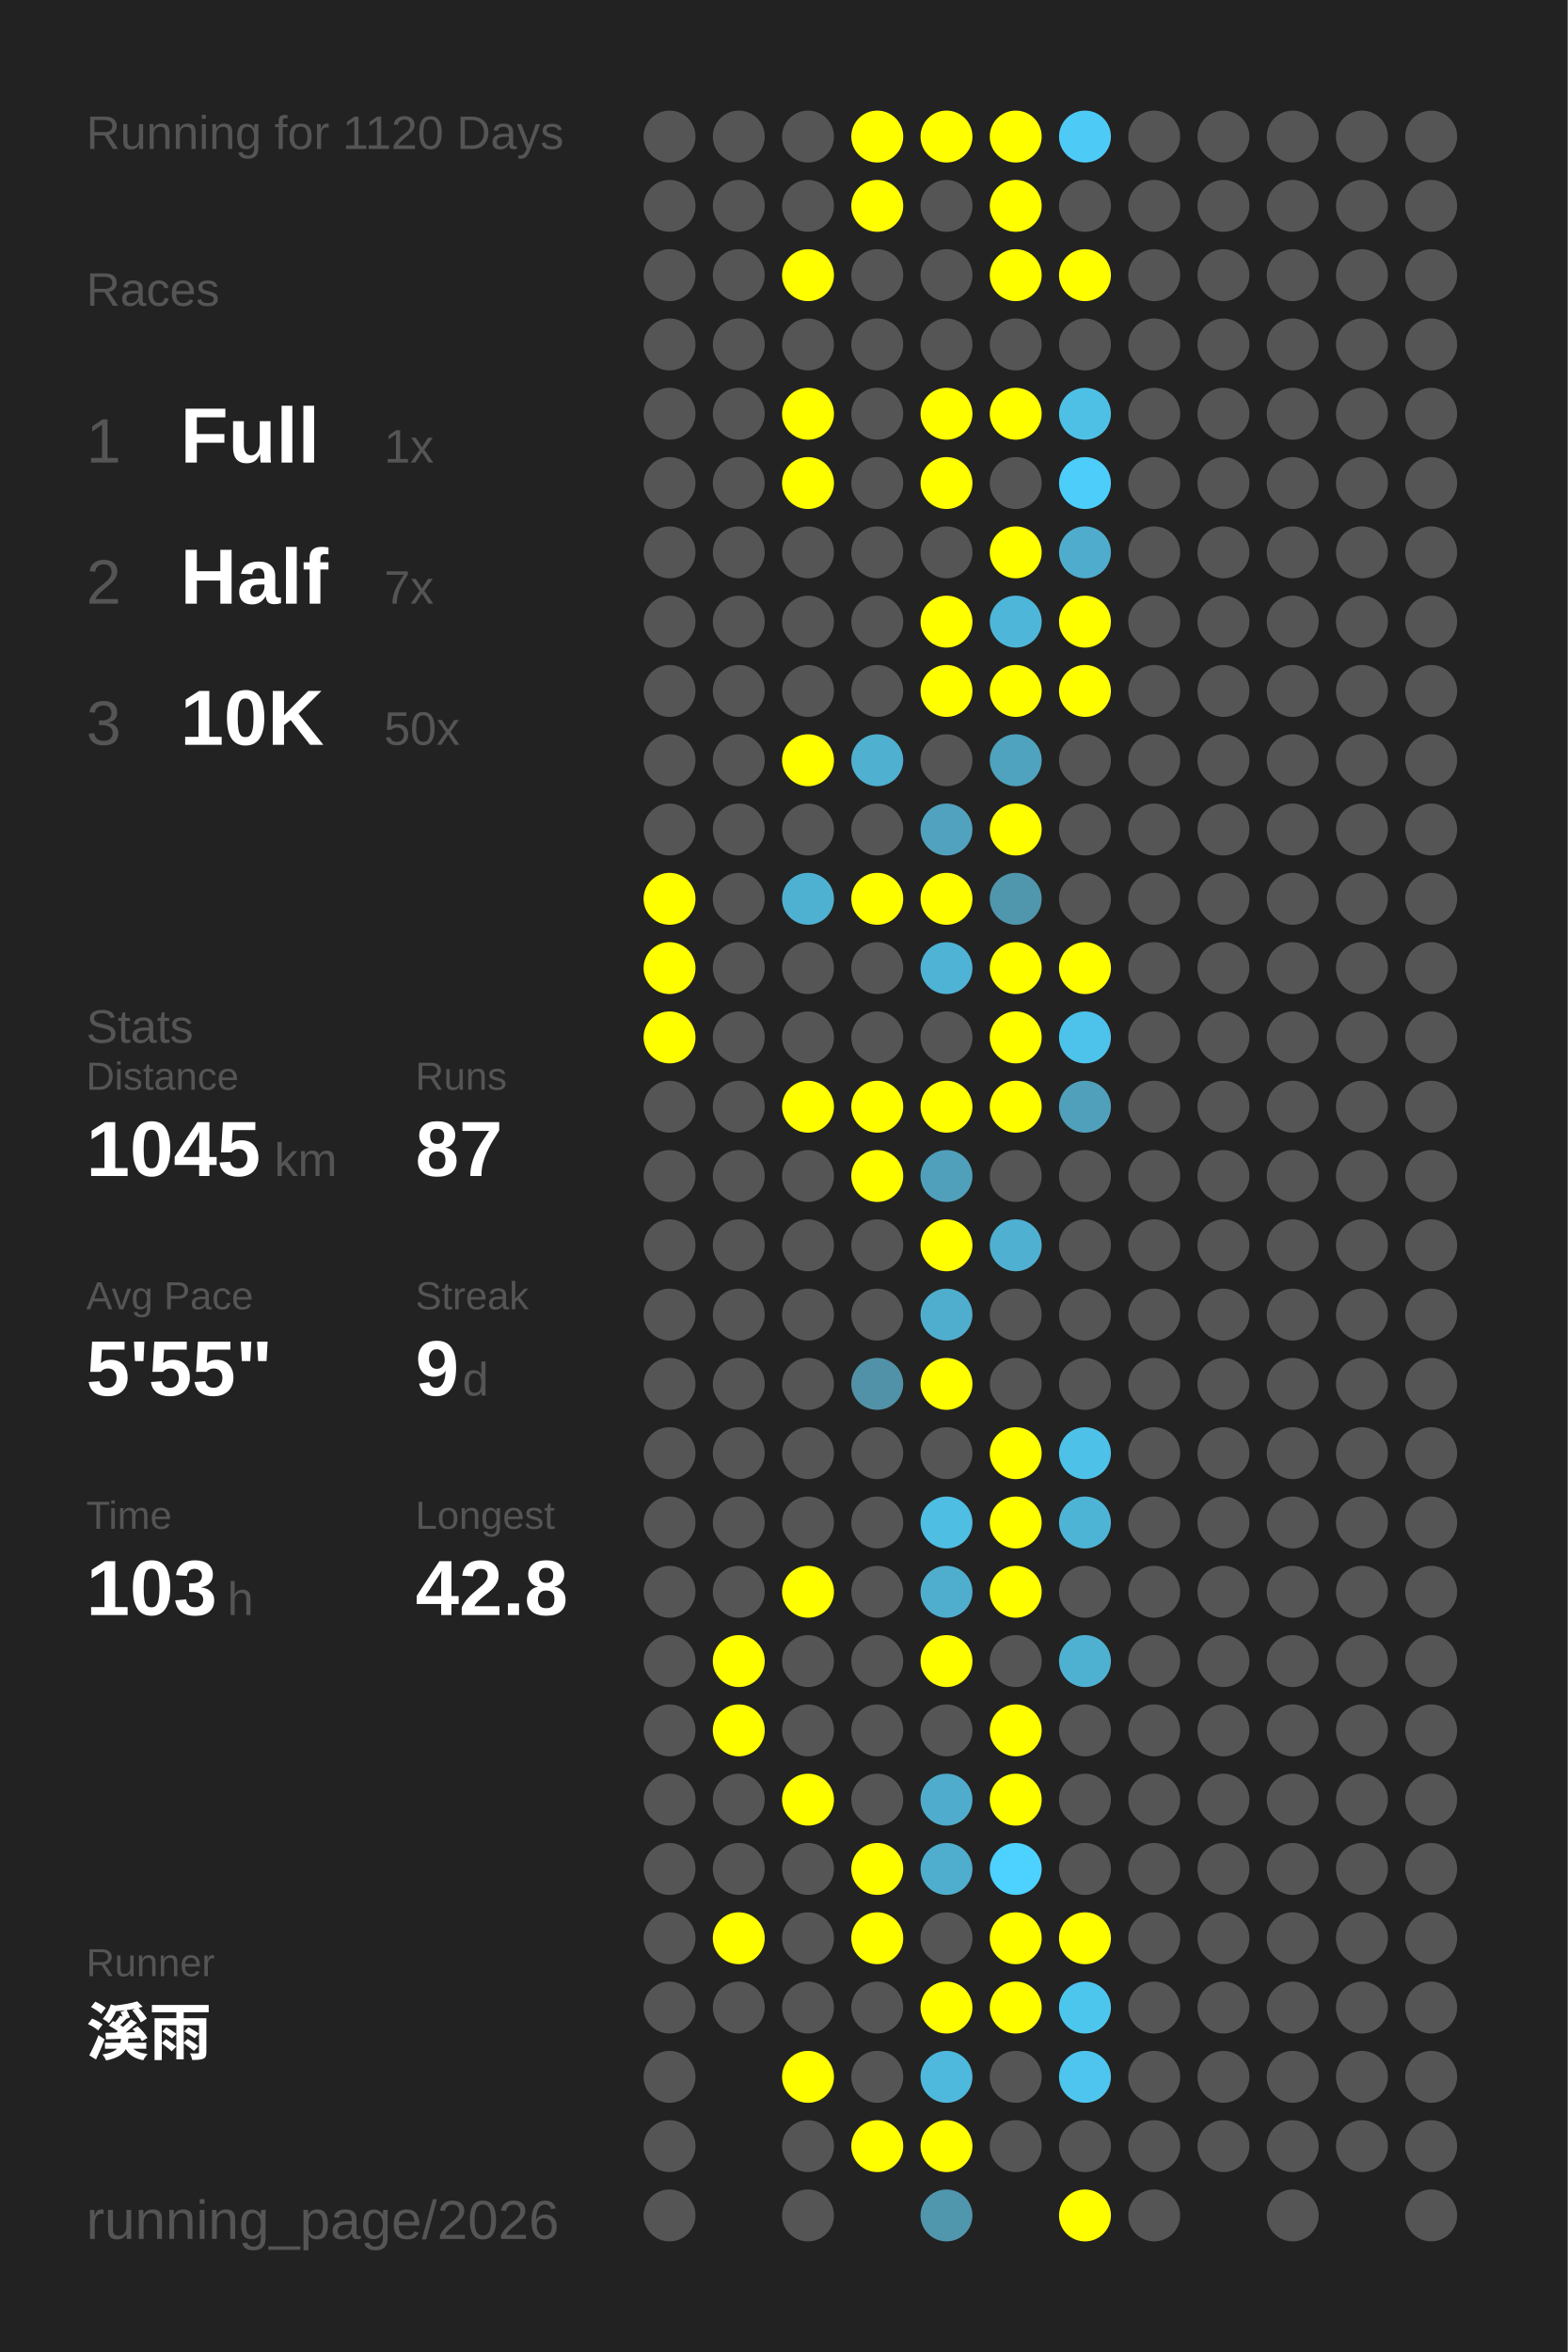
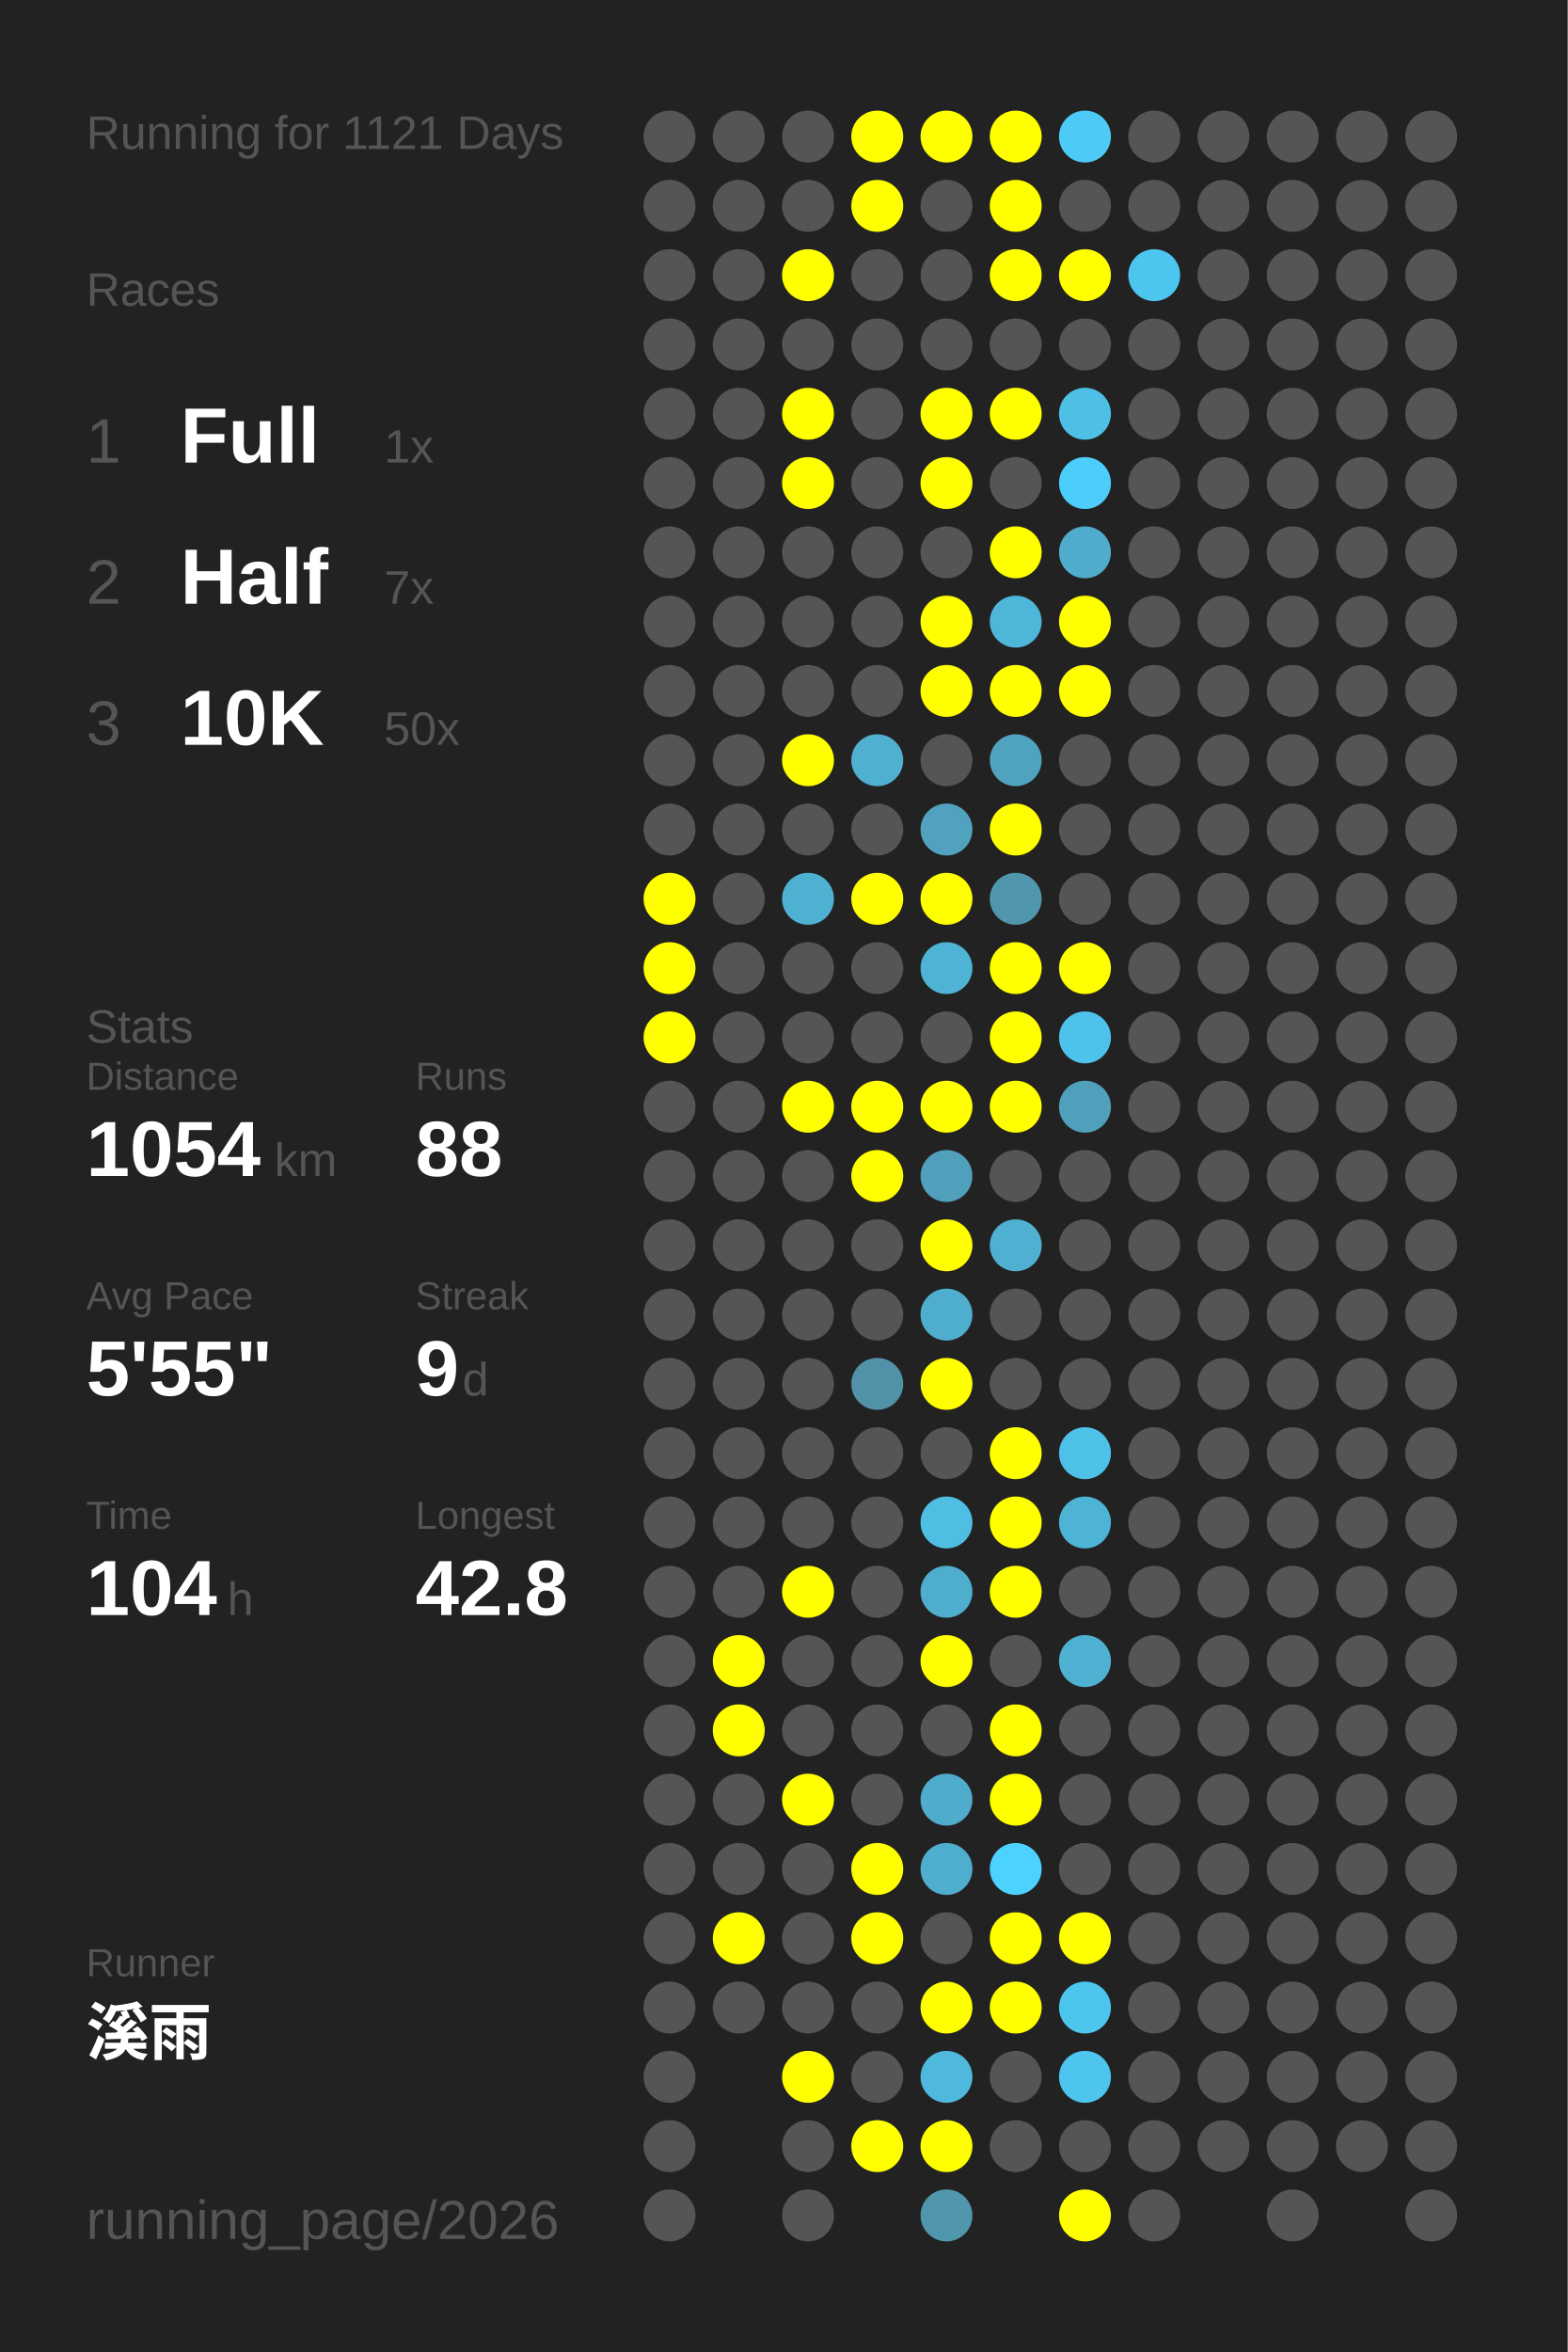
<svg xmlns="http://www.w3.org/2000/svg" baseProfile="full" height="300mm" version="1.1" viewBox="0,0,200,300" width="200mm">
  <defs />
  <rect fill="#222222" height="300" width="200" x="0" y="0" />
-   <text fill="#555555" style="font-size:6px; font-family:Arial;" x="11" y="19">Running for 1120 Days</text>
+   <text fill="#555555" style="font-size:6px; font-family:Arial;" x="11" y="19">Running for 1121 Days</text>
  <text fill="#555555" style="font-size:6px; font-family:Arial;" x="11" y="39">Races</text>
  <text fill="#555555" style="font-size:8px; font-family:Arial;" x="11" y="59">1</text>
  <text fill="#FFFFFF" style="font-size:10px; font-family:Arial; font-weight:bold;" x="23" y="59">Full</text>
  <text fill="#555555" style="font-size:6px; font-family:Arial;" x="49" y="59">1x</text>
  <text fill="#555555" style="font-size:8px; font-family:Arial;" x="11" y="77">2</text>
  <text fill="#FFFFFF" style="font-size:10px; font-family:Arial; font-weight:bold;" x="23" y="77">Half</text>
  <text fill="#555555" style="font-size:6px; font-family:Arial;" x="49" y="77">7x</text>
  <text fill="#555555" style="font-size:8px; font-family:Arial;" x="11" y="95">3</text>
  <text fill="#FFFFFF" style="font-size:10px; font-family:Arial; font-weight:bold;" x="23" y="95">10K</text>
  <text fill="#555555" style="font-size:6px; font-family:Arial;" x="49" y="95">50x</text>
  <text fill="#555555" style="font-size:6px; font-family:Arial;" x="11" y="133">Stats</text>
  <text fill="#555555" style="font-size:5px; font-family:Arial;" x="11" y="139">Distance</text>
-   <text fill="#FFFFFF" style="font-size:10px; font-family:Arial; font-weight:bold;" x="11" y="150">1045</text>
+   <text fill="#FFFFFF" style="font-size:10px; font-family:Arial; font-weight:bold;" x="11" y="150">1054</text>
  <text fill="#555555" style="font-size:6px; font-family:Arial;" x="35" y="150">km</text>
  <text fill="#555555" style="font-size:5px; font-family:Arial;" x="53" y="139">Runs</text>
-   <text fill="#FFFFFF" style="font-size:10px; font-family:Arial; font-weight:bold;" x="53" y="150">87</text>
+   <text fill="#FFFFFF" style="font-size:10px; font-family:Arial; font-weight:bold;" x="53" y="150">88</text>
  <text fill="#555555" style="font-size:5px; font-family:Arial;" x="11" y="167">Avg Pace</text>
  <text fill="#FFFFFF" style="font-size:10px; font-family:Arial; font-weight:bold;" x="11" y="178">5'55"</text>
  <text fill="#555555" style="font-size:5px; font-family:Arial;" x="53" y="167">Streak</text>
  <text fill="#FFFFFF" style="font-size:10px; font-family:Arial; font-weight:bold;" x="53" y="178">9</text>
  <text fill="#555555" style="font-size:6px; font-family:Arial;" x="59" y="178">d</text>
  <text fill="#555555" style="font-size:5px; font-family:Arial;" x="11" y="195">Time</text>
-   <text fill="#FFFFFF" style="font-size:10px; font-family:Arial; font-weight:bold;" x="11" y="206">103</text>
+   <text fill="#FFFFFF" style="font-size:10px; font-family:Arial; font-weight:bold;" x="11" y="206">104</text>
  <text fill="#555555" style="font-size:6px; font-family:Arial;" x="29" y="206">h</text>
  <text fill="#555555" style="font-size:5px; font-family:Arial;" x="53" y="195">Longest</text>
  <text fill="#FFFFFF" style="font-size:10px; font-family:Arial; font-weight:bold;" x="53" y="206">42.8</text>
  <text fill="#555555" style="font-size:5px; font-family:Arial;" x="11" y="252.065">Runner</text>
  <text fill="#FFFFFF" style="font-size:8px; font-family:Arial; font-weight:bold;" x="11" y="262.065">溪雨</text>
  <text fill="#555555" style="font-size:7px; font-family:Arial;" x="11" y="285.581">running_page/2026</text>
  <circle cx="85.417" cy="17.419" fill="#555555" r="3.312" />
  <circle cx="85.417" cy="26.258" fill="#555555" r="3.312" />
  <circle cx="85.417" cy="35.097" fill="#555555" r="3.312" />
  <circle cx="85.417" cy="43.935" fill="#555555" r="3.312" />
  <circle cx="85.417" cy="52.774" fill="#555555" r="3.312" />
  <circle cx="85.417" cy="61.613" fill="#555555" r="3.312" />
  <circle cx="85.417" cy="70.452" fill="#555555" r="3.312" />
  <circle cx="85.417" cy="79.29" fill="#555555" r="3.312" />
  <circle cx="85.417" cy="88.129" fill="#555555" r="3.312" />
  <circle cx="85.417" cy="96.968" fill="#555555" r="3.312" />
  <circle cx="85.417" cy="105.806" fill="#555555" r="3.312" />
  <circle cx="85.417" cy="114.645" fill="#FFFF00" r="3.312" />
  <circle cx="85.417" cy="123.484" fill="#FFFF00" r="3.312" />
  <circle cx="85.417" cy="132.323" fill="#FFFF00" r="3.312" />
  <circle cx="85.417" cy="141.161" fill="#555555" r="3.312" />
  <circle cx="85.417" cy="150" fill="#555555" r="3.312" />
  <circle cx="85.417" cy="158.839" fill="#555555" r="3.312" />
  <circle cx="85.417" cy="167.677" fill="#555555" r="3.312" />
  <circle cx="85.417" cy="176.516" fill="#555555" r="3.312" />
  <circle cx="85.417" cy="185.355" fill="#555555" r="3.312" />
  <circle cx="85.417" cy="194.194" fill="#555555" r="3.312" />
  <circle cx="85.417" cy="203.032" fill="#555555" r="3.312" />
  <circle cx="85.417" cy="211.871" fill="#555555" r="3.312" />
  <circle cx="85.417" cy="220.71" fill="#555555" r="3.312" />
  <circle cx="85.417" cy="229.548" fill="#555555" r="3.312" />
  <circle cx="85.417" cy="238.387" fill="#555555" r="3.312" />
  <circle cx="85.417" cy="247.226" fill="#555555" r="3.312" />
  <circle cx="85.417" cy="256.065" fill="#555555" r="3.312" />
  <circle cx="85.417" cy="264.903" fill="#555555" r="3.312" />
  <circle cx="85.417" cy="273.742" fill="#555555" r="3.312" />
  <circle cx="85.417" cy="282.581" fill="#555555" r="3.312" />
  <circle cx="94.25" cy="17.419" fill="#555555" r="3.312" />
  <circle cx="94.25" cy="26.258" fill="#555555" r="3.312" />
  <circle cx="94.25" cy="35.097" fill="#555555" r="3.312" />
  <circle cx="94.25" cy="43.935" fill="#555555" r="3.312" />
  <circle cx="94.25" cy="52.774" fill="#555555" r="3.312" />
  <circle cx="94.25" cy="61.613" fill="#555555" r="3.312" />
  <circle cx="94.25" cy="70.452" fill="#555555" r="3.312" />
  <circle cx="94.25" cy="79.29" fill="#555555" r="3.312" />
  <circle cx="94.25" cy="88.129" fill="#555555" r="3.312" />
  <circle cx="94.25" cy="96.968" fill="#555555" r="3.312" />
  <circle cx="94.25" cy="105.806" fill="#555555" r="3.312" />
  <circle cx="94.25" cy="114.645" fill="#555555" r="3.312" />
  <circle cx="94.25" cy="123.484" fill="#555555" r="3.312" />
  <circle cx="94.25" cy="132.323" fill="#555555" r="3.312" />
  <circle cx="94.25" cy="141.161" fill="#555555" r="3.312" />
  <circle cx="94.25" cy="150" fill="#555555" r="3.312" />
  <circle cx="94.25" cy="158.839" fill="#555555" r="3.312" />
  <circle cx="94.25" cy="167.677" fill="#555555" r="3.312" />
  <circle cx="94.25" cy="176.516" fill="#555555" r="3.312" />
  <circle cx="94.25" cy="185.355" fill="#555555" r="3.312" />
  <circle cx="94.25" cy="194.194" fill="#555555" r="3.312" />
  <circle cx="94.25" cy="203.032" fill="#555555" r="3.312" />
  <circle cx="94.25" cy="211.871" fill="#FFFF00" r="3.312" />
  <circle cx="94.25" cy="220.71" fill="#FFFF00" r="3.312" />
  <circle cx="94.25" cy="229.548" fill="#555555" r="3.312" />
  <circle cx="94.25" cy="238.387" fill="#555555" r="3.312" />
  <circle cx="94.25" cy="247.226" fill="#FFFF00" r="3.312" />
  <circle cx="94.25" cy="256.065" fill="#555555" r="3.312" />
  <circle cx="103.083" cy="17.419" fill="#555555" r="3.312" />
  <circle cx="103.083" cy="26.258" fill="#555555" r="3.312" />
  <circle cx="103.083" cy="35.097" fill="#FFFF00" r="3.312" />
  <circle cx="103.083" cy="43.935" fill="#555555" r="3.312" />
  <circle cx="103.083" cy="52.774" fill="#FFFF00" r="3.312" />
  <circle cx="103.083" cy="61.613" fill="#FFFF00" r="3.312" />
  <circle cx="103.083" cy="70.452" fill="#555555" r="3.312" />
  <circle cx="103.083" cy="79.29" fill="#555555" r="3.312" />
  <circle cx="103.083" cy="88.129" fill="#555555" r="3.312" />
  <circle cx="103.083" cy="96.968" fill="#FFFF00" r="3.312" />
  <circle cx="103.083" cy="105.806" fill="#555555" r="3.312" />
  <circle cx="103.083" cy="114.645" fill="#4fb1d2" r="3.312" />
  <circle cx="103.083" cy="123.484" fill="#555555" r="3.312" />
  <circle cx="103.083" cy="132.323" fill="#555555" r="3.312" />
  <circle cx="103.083" cy="141.161" fill="#FFFF00" r="3.312" />
  <circle cx="103.083" cy="150" fill="#555555" r="3.312" />
  <circle cx="103.083" cy="158.839" fill="#555555" r="3.312" />
  <circle cx="103.083" cy="167.677" fill="#555555" r="3.312" />
  <circle cx="103.083" cy="176.516" fill="#555555" r="3.312" />
  <circle cx="103.083" cy="185.355" fill="#555555" r="3.312" />
  <circle cx="103.083" cy="194.194" fill="#555555" r="3.312" />
  <circle cx="103.083" cy="203.032" fill="#FFFF00" r="3.312" />
  <circle cx="103.083" cy="211.871" fill="#555555" r="3.312" />
  <circle cx="103.083" cy="220.71" fill="#555555" r="3.312" />
  <circle cx="103.083" cy="229.548" fill="#FFFF00" r="3.312" />
  <circle cx="103.083" cy="238.387" fill="#555555" r="3.312" />
  <circle cx="103.083" cy="247.226" fill="#555555" r="3.312" />
  <circle cx="103.083" cy="256.065" fill="#555555" r="3.312" />
  <circle cx="103.083" cy="264.903" fill="#FFFF00" r="3.312" />
  <circle cx="103.083" cy="273.742" fill="#555555" r="3.312" />
  <circle cx="103.083" cy="282.581" fill="#555555" r="3.312" />
  <circle cx="111.917" cy="17.419" fill="#FFFF00" r="3.312" />
  <circle cx="111.917" cy="26.258" fill="#FFFF00" r="3.312" />
  <circle cx="111.917" cy="35.097" fill="#555555" r="3.312" />
  <circle cx="111.917" cy="43.935" fill="#555555" r="3.312" />
  <circle cx="111.917" cy="52.774" fill="#555555" r="3.312" />
  <circle cx="111.917" cy="61.613" fill="#555555" r="3.312" />
  <circle cx="111.917" cy="70.452" fill="#555555" r="3.312" />
  <circle cx="111.917" cy="79.29" fill="#555555" r="3.312" />
  <circle cx="111.917" cy="88.129" fill="#555555" r="3.312" />
  <circle cx="111.917" cy="96.968" fill="#4fb0d0" r="3.312" />
  <circle cx="111.917" cy="105.806" fill="#555555" r="3.312" />
  <circle cx="111.917" cy="114.645" fill="#FFFF00" r="3.312" />
  <circle cx="111.917" cy="123.484" fill="#555555" r="3.312" />
  <circle cx="111.917" cy="132.323" fill="#555555" r="3.312" />
  <circle cx="111.917" cy="141.161" fill="#FFFF00" r="3.312" />
  <circle cx="111.917" cy="150" fill="#FFFF00" r="3.312" />
  <circle cx="111.917" cy="158.839" fill="#555555" r="3.312" />
  <circle cx="111.917" cy="167.677" fill="#555555" r="3.312" />
  <circle cx="111.917" cy="176.516" fill="#5192a8" r="3.312" />
  <circle cx="111.917" cy="185.355" fill="#555555" r="3.312" />
  <circle cx="111.917" cy="194.194" fill="#555555" r="3.312" />
  <circle cx="111.917" cy="203.032" fill="#555555" r="3.312" />
  <circle cx="111.917" cy="211.871" fill="#555555" r="3.312" />
  <circle cx="111.917" cy="220.71" fill="#555555" r="3.312" />
  <circle cx="111.917" cy="229.548" fill="#555555" r="3.312" />
  <circle cx="111.917" cy="238.387" fill="#FFFF00" r="3.312" />
  <circle cx="111.917" cy="247.226" fill="#FFFF00" r="3.312" />
  <circle cx="111.917" cy="256.065" fill="#555555" r="3.312" />
  <circle cx="111.917" cy="264.903" fill="#555555" r="3.312" />
  <circle cx="111.917" cy="273.742" fill="#FFFF00" r="3.312" />
  <circle cx="120.75" cy="17.419" fill="#FFFF00" r="3.312" />
  <circle cx="120.75" cy="26.258" fill="#555555" r="3.312" />
  <circle cx="120.75" cy="35.097" fill="#555555" r="3.312" />
  <circle cx="120.75" cy="43.935" fill="#555555" r="3.312" />
  <circle cx="120.75" cy="52.774" fill="#FFFF00" r="3.312" />
  <circle cx="120.75" cy="61.613" fill="#FFFF00" r="3.312" />
  <circle cx="120.75" cy="70.452" fill="#555555" r="3.312" />
  <circle cx="120.75" cy="79.29" fill="#FFFF00" r="3.312" />
  <circle cx="120.75" cy="88.129" fill="#FFFF00" r="3.312" />
  <circle cx="120.75" cy="96.968" fill="#555555" r="3.312" />
  <circle cx="120.75" cy="105.806" fill="#50a2be" r="3.312" />
  <circle cx="120.75" cy="114.645" fill="#FFFF00" r="3.312" />
  <circle cx="120.75" cy="123.484" fill="#4eb3d5" r="3.312" />
  <circle cx="120.75" cy="132.323" fill="#555555" r="3.312" />
  <circle cx="120.75" cy="141.161" fill="#FFFF00" r="3.312" />
  <circle cx="120.75" cy="150" fill="#50a0bc" r="3.312" />
  <circle cx="120.75" cy="158.839" fill="#FFFF00" r="3.312" />
  <circle cx="120.75" cy="167.677" fill="#4faece" r="3.312" />
  <circle cx="120.75" cy="176.516" fill="#FFFF00" r="3.312" />
  <circle cx="120.75" cy="185.355" fill="#555555" r="3.312" />
  <circle cx="120.75" cy="194.194" fill="#4ebee3" r="3.312" />
  <circle cx="120.75" cy="203.032" fill="#4faece" r="3.312" />
  <circle cx="120.75" cy="211.871" fill="#FFFF00" r="3.312" />
  <circle cx="120.75" cy="220.71" fill="#555555" r="3.312" />
  <circle cx="120.75" cy="229.548" fill="#4faccc" r="3.312" />
  <circle cx="120.75" cy="238.387" fill="#4fadcd" r="3.312" />
  <circle cx="120.75" cy="247.226" fill="#555555" r="3.312" />
  <circle cx="120.75" cy="256.065" fill="#FFFF00" r="3.312" />
  <circle cx="120.75" cy="264.903" fill="#4eb9dd" r="3.312" />
  <circle cx="120.75" cy="273.742" fill="#FFFF00" r="3.312" />
  <circle cx="120.75" cy="282.581" fill="#5096ad" r="3.312" />
  <circle cx="129.583" cy="17.419" fill="#FFFF00" r="3.312" />
  <circle cx="129.583" cy="26.258" fill="#FFFF00" r="3.312" />
  <circle cx="129.583" cy="35.097" fill="#FFFF00" r="3.312" />
  <circle cx="129.583" cy="43.935" fill="#555555" r="3.312" />
  <circle cx="129.583" cy="52.774" fill="#FFFF00" r="3.312" />
  <circle cx="129.583" cy="61.613" fill="#555555" r="3.312" />
  <circle cx="129.583" cy="70.452" fill="#FFFF00" r="3.312" />
  <circle cx="129.583" cy="79.29" fill="#4eb6d9" r="3.312" />
  <circle cx="129.583" cy="88.129" fill="#FFFF00" r="3.312" />
  <circle cx="129.583" cy="96.968" fill="#4fa3bf" r="3.312" />
  <circle cx="129.583" cy="105.806" fill="#FFFF00" r="3.312" />
  <circle cx="129.583" cy="114.645" fill="#5096ad" r="3.312" />
  <circle cx="129.583" cy="123.484" fill="#FFFF00" r="3.312" />
  <circle cx="129.583" cy="132.323" fill="#FFFF00" r="3.312" />
  <circle cx="129.583" cy="141.161" fill="#FFFF00" r="3.312" />
  <circle cx="129.583" cy="150" fill="#555555" r="3.312" />
  <circle cx="129.583" cy="158.839" fill="#4fb0d1" r="3.312" />
  <circle cx="129.583" cy="167.677" fill="#555555" r="3.312" />
  <circle cx="129.583" cy="176.516" fill="#555555" r="3.312" />
  <circle cx="129.583" cy="185.355" fill="#FFFF00" r="3.312" />
  <circle cx="129.583" cy="194.194" fill="#FFFF00" r="3.312" />
  <circle cx="129.583" cy="203.032" fill="#FFFF00" r="3.312" />
  <circle cx="129.583" cy="211.871" fill="#555555" r="3.312" />
  <circle cx="129.583" cy="220.71" fill="#FFFF00" r="3.312" />
  <circle cx="129.583" cy="229.548" fill="#FFFF00" r="3.312" />
  <circle cx="129.583" cy="238.387" fill="#4dd1fe" r="3.312" />
  <circle cx="129.583" cy="247.226" fill="#FFFF00" r="3.312" />
  <circle cx="129.583" cy="256.065" fill="#FFFF00" r="3.312" />
  <circle cx="129.583" cy="264.903" fill="#555555" r="3.312" />
  <circle cx="129.583" cy="273.742" fill="#555555" r="3.312" />
  <circle cx="138.417" cy="17.419" fill="#4dcbf6" r="3.312" />
  <circle cx="138.417" cy="26.258" fill="#555555" r="3.312" />
  <circle cx="138.417" cy="35.097" fill="#FFFF00" r="3.312" />
  <circle cx="138.417" cy="43.935" fill="#555555" r="3.312" />
  <circle cx="138.417" cy="52.774" fill="#4ec0e6" r="3.312" />
  <circle cx="138.417" cy="61.613" fill="#4dcdf9" r="3.312" />
  <circle cx="138.417" cy="70.452" fill="#4faccc" r="3.312" />
  <circle cx="138.417" cy="79.29" fill="#FFFF00" r="3.312" />
  <circle cx="138.417" cy="88.129" fill="#FFFF00" r="3.312" />
  <circle cx="138.417" cy="96.968" fill="#555555" r="3.312" />
  <circle cx="138.417" cy="105.806" fill="#555555" r="3.312" />
  <circle cx="138.417" cy="114.645" fill="#555555" r="3.312" />
  <circle cx="138.417" cy="123.484" fill="#FFFF00" r="3.312" />
  <circle cx="138.417" cy="132.323" fill="#4dc2ea" r="3.312" />
  <circle cx="138.417" cy="141.161" fill="#50a0bc" r="3.312" />
  <circle cx="138.417" cy="150" fill="#555555" r="3.312" />
  <circle cx="138.417" cy="158.839" fill="#555555" r="3.312" />
  <circle cx="138.417" cy="167.677" fill="#555555" r="3.312" />
  <circle cx="138.417" cy="176.516" fill="#555555" r="3.312" />
  <circle cx="138.417" cy="185.355" fill="#4ec1e8" r="3.312" />
  <circle cx="138.417" cy="194.194" fill="#4eb4d6" r="3.312" />
  <circle cx="138.417" cy="203.032" fill="#555555" r="3.312" />
  <circle cx="138.417" cy="211.871" fill="#4fb1d2" r="3.312" />
  <circle cx="138.417" cy="220.71" fill="#555555" r="3.312" />
  <circle cx="138.417" cy="229.548" fill="#555555" r="3.312" />
  <circle cx="138.417" cy="238.387" fill="#555555" r="3.312" />
  <circle cx="138.417" cy="247.226" fill="#FFFF00" r="3.312" />
  <circle cx="138.417" cy="256.065" fill="#4dc6ee" r="3.312" />
  <circle cx="138.417" cy="264.903" fill="#4dc5ee" r="3.312" />
  <circle cx="138.417" cy="273.742" fill="#555555" r="3.312" />
  <circle cx="138.417" cy="282.581" fill="#FFFF00" r="3.312" />
  <circle cx="147.25" cy="17.419" fill="#555555" r="3.312" />
  <circle cx="147.25" cy="26.258" fill="#555555" r="3.312" />
-   <circle cx="147.25" cy="35.097" fill="#555555" r="3.312" />
+   <circle cx="147.25" cy="35.097" fill="#4dc6ef" r="3.312" />
  <circle cx="147.25" cy="43.935" fill="#555555" r="3.312" />
  <circle cx="147.25" cy="52.774" fill="#555555" r="3.312" />
  <circle cx="147.25" cy="61.613" fill="#555555" r="3.312" />
  <circle cx="147.25" cy="70.452" fill="#555555" r="3.312" />
  <circle cx="147.25" cy="79.29" fill="#555555" r="3.312" />
  <circle cx="147.25" cy="88.129" fill="#555555" r="3.312" />
  <circle cx="147.25" cy="96.968" fill="#555555" r="3.312" />
  <circle cx="147.25" cy="105.806" fill="#555555" r="3.312" />
  <circle cx="147.25" cy="114.645" fill="#555555" r="3.312" />
  <circle cx="147.25" cy="123.484" fill="#555555" r="3.312" />
  <circle cx="147.25" cy="132.323" fill="#555555" r="3.312" />
  <circle cx="147.25" cy="141.161" fill="#555555" r="3.312" />
  <circle cx="147.25" cy="150" fill="#555555" r="3.312" />
  <circle cx="147.25" cy="158.839" fill="#555555" r="3.312" />
  <circle cx="147.25" cy="167.677" fill="#555555" r="3.312" />
  <circle cx="147.25" cy="176.516" fill="#555555" r="3.312" />
  <circle cx="147.25" cy="185.355" fill="#555555" r="3.312" />
  <circle cx="147.25" cy="194.194" fill="#555555" r="3.312" />
  <circle cx="147.25" cy="203.032" fill="#555555" r="3.312" />
  <circle cx="147.25" cy="211.871" fill="#555555" r="3.312" />
  <circle cx="147.25" cy="220.71" fill="#555555" r="3.312" />
  <circle cx="147.25" cy="229.548" fill="#555555" r="3.312" />
  <circle cx="147.25" cy="238.387" fill="#555555" r="3.312" />
  <circle cx="147.25" cy="247.226" fill="#555555" r="3.312" />
  <circle cx="147.25" cy="256.065" fill="#555555" r="3.312" />
  <circle cx="147.25" cy="264.903" fill="#555555" r="3.312" />
  <circle cx="147.25" cy="273.742" fill="#555555" r="3.312" />
  <circle cx="147.25" cy="282.581" fill="#555555" r="3.312" />
  <circle cx="156.083" cy="17.419" fill="#555555" r="3.312" />
  <circle cx="156.083" cy="26.258" fill="#555555" r="3.312" />
  <circle cx="156.083" cy="35.097" fill="#555555" r="3.312" />
  <circle cx="156.083" cy="43.935" fill="#555555" r="3.312" />
  <circle cx="156.083" cy="52.774" fill="#555555" r="3.312" />
  <circle cx="156.083" cy="61.613" fill="#555555" r="3.312" />
  <circle cx="156.083" cy="70.452" fill="#555555" r="3.312" />
  <circle cx="156.083" cy="79.29" fill="#555555" r="3.312" />
  <circle cx="156.083" cy="88.129" fill="#555555" r="3.312" />
  <circle cx="156.083" cy="96.968" fill="#555555" r="3.312" />
  <circle cx="156.083" cy="105.806" fill="#555555" r="3.312" />
  <circle cx="156.083" cy="114.645" fill="#555555" r="3.312" />
  <circle cx="156.083" cy="123.484" fill="#555555" r="3.312" />
  <circle cx="156.083" cy="132.323" fill="#555555" r="3.312" />
  <circle cx="156.083" cy="141.161" fill="#555555" r="3.312" />
  <circle cx="156.083" cy="150" fill="#555555" r="3.312" />
  <circle cx="156.083" cy="158.839" fill="#555555" r="3.312" />
  <circle cx="156.083" cy="167.677" fill="#555555" r="3.312" />
  <circle cx="156.083" cy="176.516" fill="#555555" r="3.312" />
  <circle cx="156.083" cy="185.355" fill="#555555" r="3.312" />
  <circle cx="156.083" cy="194.194" fill="#555555" r="3.312" />
  <circle cx="156.083" cy="203.032" fill="#555555" r="3.312" />
  <circle cx="156.083" cy="211.871" fill="#555555" r="3.312" />
  <circle cx="156.083" cy="220.71" fill="#555555" r="3.312" />
  <circle cx="156.083" cy="229.548" fill="#555555" r="3.312" />
  <circle cx="156.083" cy="238.387" fill="#555555" r="3.312" />
  <circle cx="156.083" cy="247.226" fill="#555555" r="3.312" />
  <circle cx="156.083" cy="256.065" fill="#555555" r="3.312" />
  <circle cx="156.083" cy="264.903" fill="#555555" r="3.312" />
  <circle cx="156.083" cy="273.742" fill="#555555" r="3.312" />
  <circle cx="164.917" cy="17.419" fill="#555555" r="3.312" />
  <circle cx="164.917" cy="26.258" fill="#555555" r="3.312" />
  <circle cx="164.917" cy="35.097" fill="#555555" r="3.312" />
  <circle cx="164.917" cy="43.935" fill="#555555" r="3.312" />
  <circle cx="164.917" cy="52.774" fill="#555555" r="3.312" />
  <circle cx="164.917" cy="61.613" fill="#555555" r="3.312" />
  <circle cx="164.917" cy="70.452" fill="#555555" r="3.312" />
  <circle cx="164.917" cy="79.29" fill="#555555" r="3.312" />
  <circle cx="164.917" cy="88.129" fill="#555555" r="3.312" />
  <circle cx="164.917" cy="96.968" fill="#555555" r="3.312" />
  <circle cx="164.917" cy="105.806" fill="#555555" r="3.312" />
  <circle cx="164.917" cy="114.645" fill="#555555" r="3.312" />
  <circle cx="164.917" cy="123.484" fill="#555555" r="3.312" />
  <circle cx="164.917" cy="132.323" fill="#555555" r="3.312" />
  <circle cx="164.917" cy="141.161" fill="#555555" r="3.312" />
  <circle cx="164.917" cy="150" fill="#555555" r="3.312" />
  <circle cx="164.917" cy="158.839" fill="#555555" r="3.312" />
  <circle cx="164.917" cy="167.677" fill="#555555" r="3.312" />
  <circle cx="164.917" cy="176.516" fill="#555555" r="3.312" />
  <circle cx="164.917" cy="185.355" fill="#555555" r="3.312" />
  <circle cx="164.917" cy="194.194" fill="#555555" r="3.312" />
  <circle cx="164.917" cy="203.032" fill="#555555" r="3.312" />
  <circle cx="164.917" cy="211.871" fill="#555555" r="3.312" />
  <circle cx="164.917" cy="220.71" fill="#555555" r="3.312" />
  <circle cx="164.917" cy="229.548" fill="#555555" r="3.312" />
  <circle cx="164.917" cy="238.387" fill="#555555" r="3.312" />
  <circle cx="164.917" cy="247.226" fill="#555555" r="3.312" />
  <circle cx="164.917" cy="256.065" fill="#555555" r="3.312" />
  <circle cx="164.917" cy="264.903" fill="#555555" r="3.312" />
  <circle cx="164.917" cy="273.742" fill="#555555" r="3.312" />
  <circle cx="164.917" cy="282.581" fill="#555555" r="3.312" />
  <circle cx="173.75" cy="17.419" fill="#555555" r="3.312" />
  <circle cx="173.75" cy="26.258" fill="#555555" r="3.312" />
  <circle cx="173.75" cy="35.097" fill="#555555" r="3.312" />
  <circle cx="173.75" cy="43.935" fill="#555555" r="3.312" />
  <circle cx="173.75" cy="52.774" fill="#555555" r="3.312" />
  <circle cx="173.75" cy="61.613" fill="#555555" r="3.312" />
  <circle cx="173.75" cy="70.452" fill="#555555" r="3.312" />
  <circle cx="173.75" cy="79.29" fill="#555555" r="3.312" />
  <circle cx="173.75" cy="88.129" fill="#555555" r="3.312" />
  <circle cx="173.75" cy="96.968" fill="#555555" r="3.312" />
  <circle cx="173.75" cy="105.806" fill="#555555" r="3.312" />
  <circle cx="173.75" cy="114.645" fill="#555555" r="3.312" />
  <circle cx="173.75" cy="123.484" fill="#555555" r="3.312" />
  <circle cx="173.75" cy="132.323" fill="#555555" r="3.312" />
  <circle cx="173.75" cy="141.161" fill="#555555" r="3.312" />
  <circle cx="173.75" cy="150" fill="#555555" r="3.312" />
  <circle cx="173.75" cy="158.839" fill="#555555" r="3.312" />
  <circle cx="173.75" cy="167.677" fill="#555555" r="3.312" />
  <circle cx="173.75" cy="176.516" fill="#555555" r="3.312" />
  <circle cx="173.75" cy="185.355" fill="#555555" r="3.312" />
  <circle cx="173.75" cy="194.194" fill="#555555" r="3.312" />
  <circle cx="173.75" cy="203.032" fill="#555555" r="3.312" />
  <circle cx="173.75" cy="211.871" fill="#555555" r="3.312" />
  <circle cx="173.75" cy="220.71" fill="#555555" r="3.312" />
  <circle cx="173.75" cy="229.548" fill="#555555" r="3.312" />
  <circle cx="173.75" cy="238.387" fill="#555555" r="3.312" />
  <circle cx="173.75" cy="247.226" fill="#555555" r="3.312" />
  <circle cx="173.75" cy="256.065" fill="#555555" r="3.312" />
  <circle cx="173.75" cy="264.903" fill="#555555" r="3.312" />
  <circle cx="173.75" cy="273.742" fill="#555555" r="3.312" />
  <circle cx="182.583" cy="17.419" fill="#555555" r="3.312" />
  <circle cx="182.583" cy="26.258" fill="#555555" r="3.312" />
  <circle cx="182.583" cy="35.097" fill="#555555" r="3.312" />
  <circle cx="182.583" cy="43.935" fill="#555555" r="3.312" />
  <circle cx="182.583" cy="52.774" fill="#555555" r="3.312" />
  <circle cx="182.583" cy="61.613" fill="#555555" r="3.312" />
  <circle cx="182.583" cy="70.452" fill="#555555" r="3.312" />
  <circle cx="182.583" cy="79.29" fill="#555555" r="3.312" />
  <circle cx="182.583" cy="88.129" fill="#555555" r="3.312" />
  <circle cx="182.583" cy="96.968" fill="#555555" r="3.312" />
  <circle cx="182.583" cy="105.806" fill="#555555" r="3.312" />
  <circle cx="182.583" cy="114.645" fill="#555555" r="3.312" />
  <circle cx="182.583" cy="123.484" fill="#555555" r="3.312" />
  <circle cx="182.583" cy="132.323" fill="#555555" r="3.312" />
  <circle cx="182.583" cy="141.161" fill="#555555" r="3.312" />
  <circle cx="182.583" cy="150" fill="#555555" r="3.312" />
  <circle cx="182.583" cy="158.839" fill="#555555" r="3.312" />
  <circle cx="182.583" cy="167.677" fill="#555555" r="3.312" />
  <circle cx="182.583" cy="176.516" fill="#555555" r="3.312" />
  <circle cx="182.583" cy="185.355" fill="#555555" r="3.312" />
  <circle cx="182.583" cy="194.194" fill="#555555" r="3.312" />
  <circle cx="182.583" cy="203.032" fill="#555555" r="3.312" />
  <circle cx="182.583" cy="211.871" fill="#555555" r="3.312" />
  <circle cx="182.583" cy="220.71" fill="#555555" r="3.312" />
  <circle cx="182.583" cy="229.548" fill="#555555" r="3.312" />
  <circle cx="182.583" cy="238.387" fill="#555555" r="3.312" />
  <circle cx="182.583" cy="247.226" fill="#555555" r="3.312" />
  <circle cx="182.583" cy="256.065" fill="#555555" r="3.312" />
  <circle cx="182.583" cy="264.903" fill="#555555" r="3.312" />
  <circle cx="182.583" cy="273.742" fill="#555555" r="3.312" />
  <circle cx="182.583" cy="282.581" fill="#555555" r="3.312" />
</svg>
